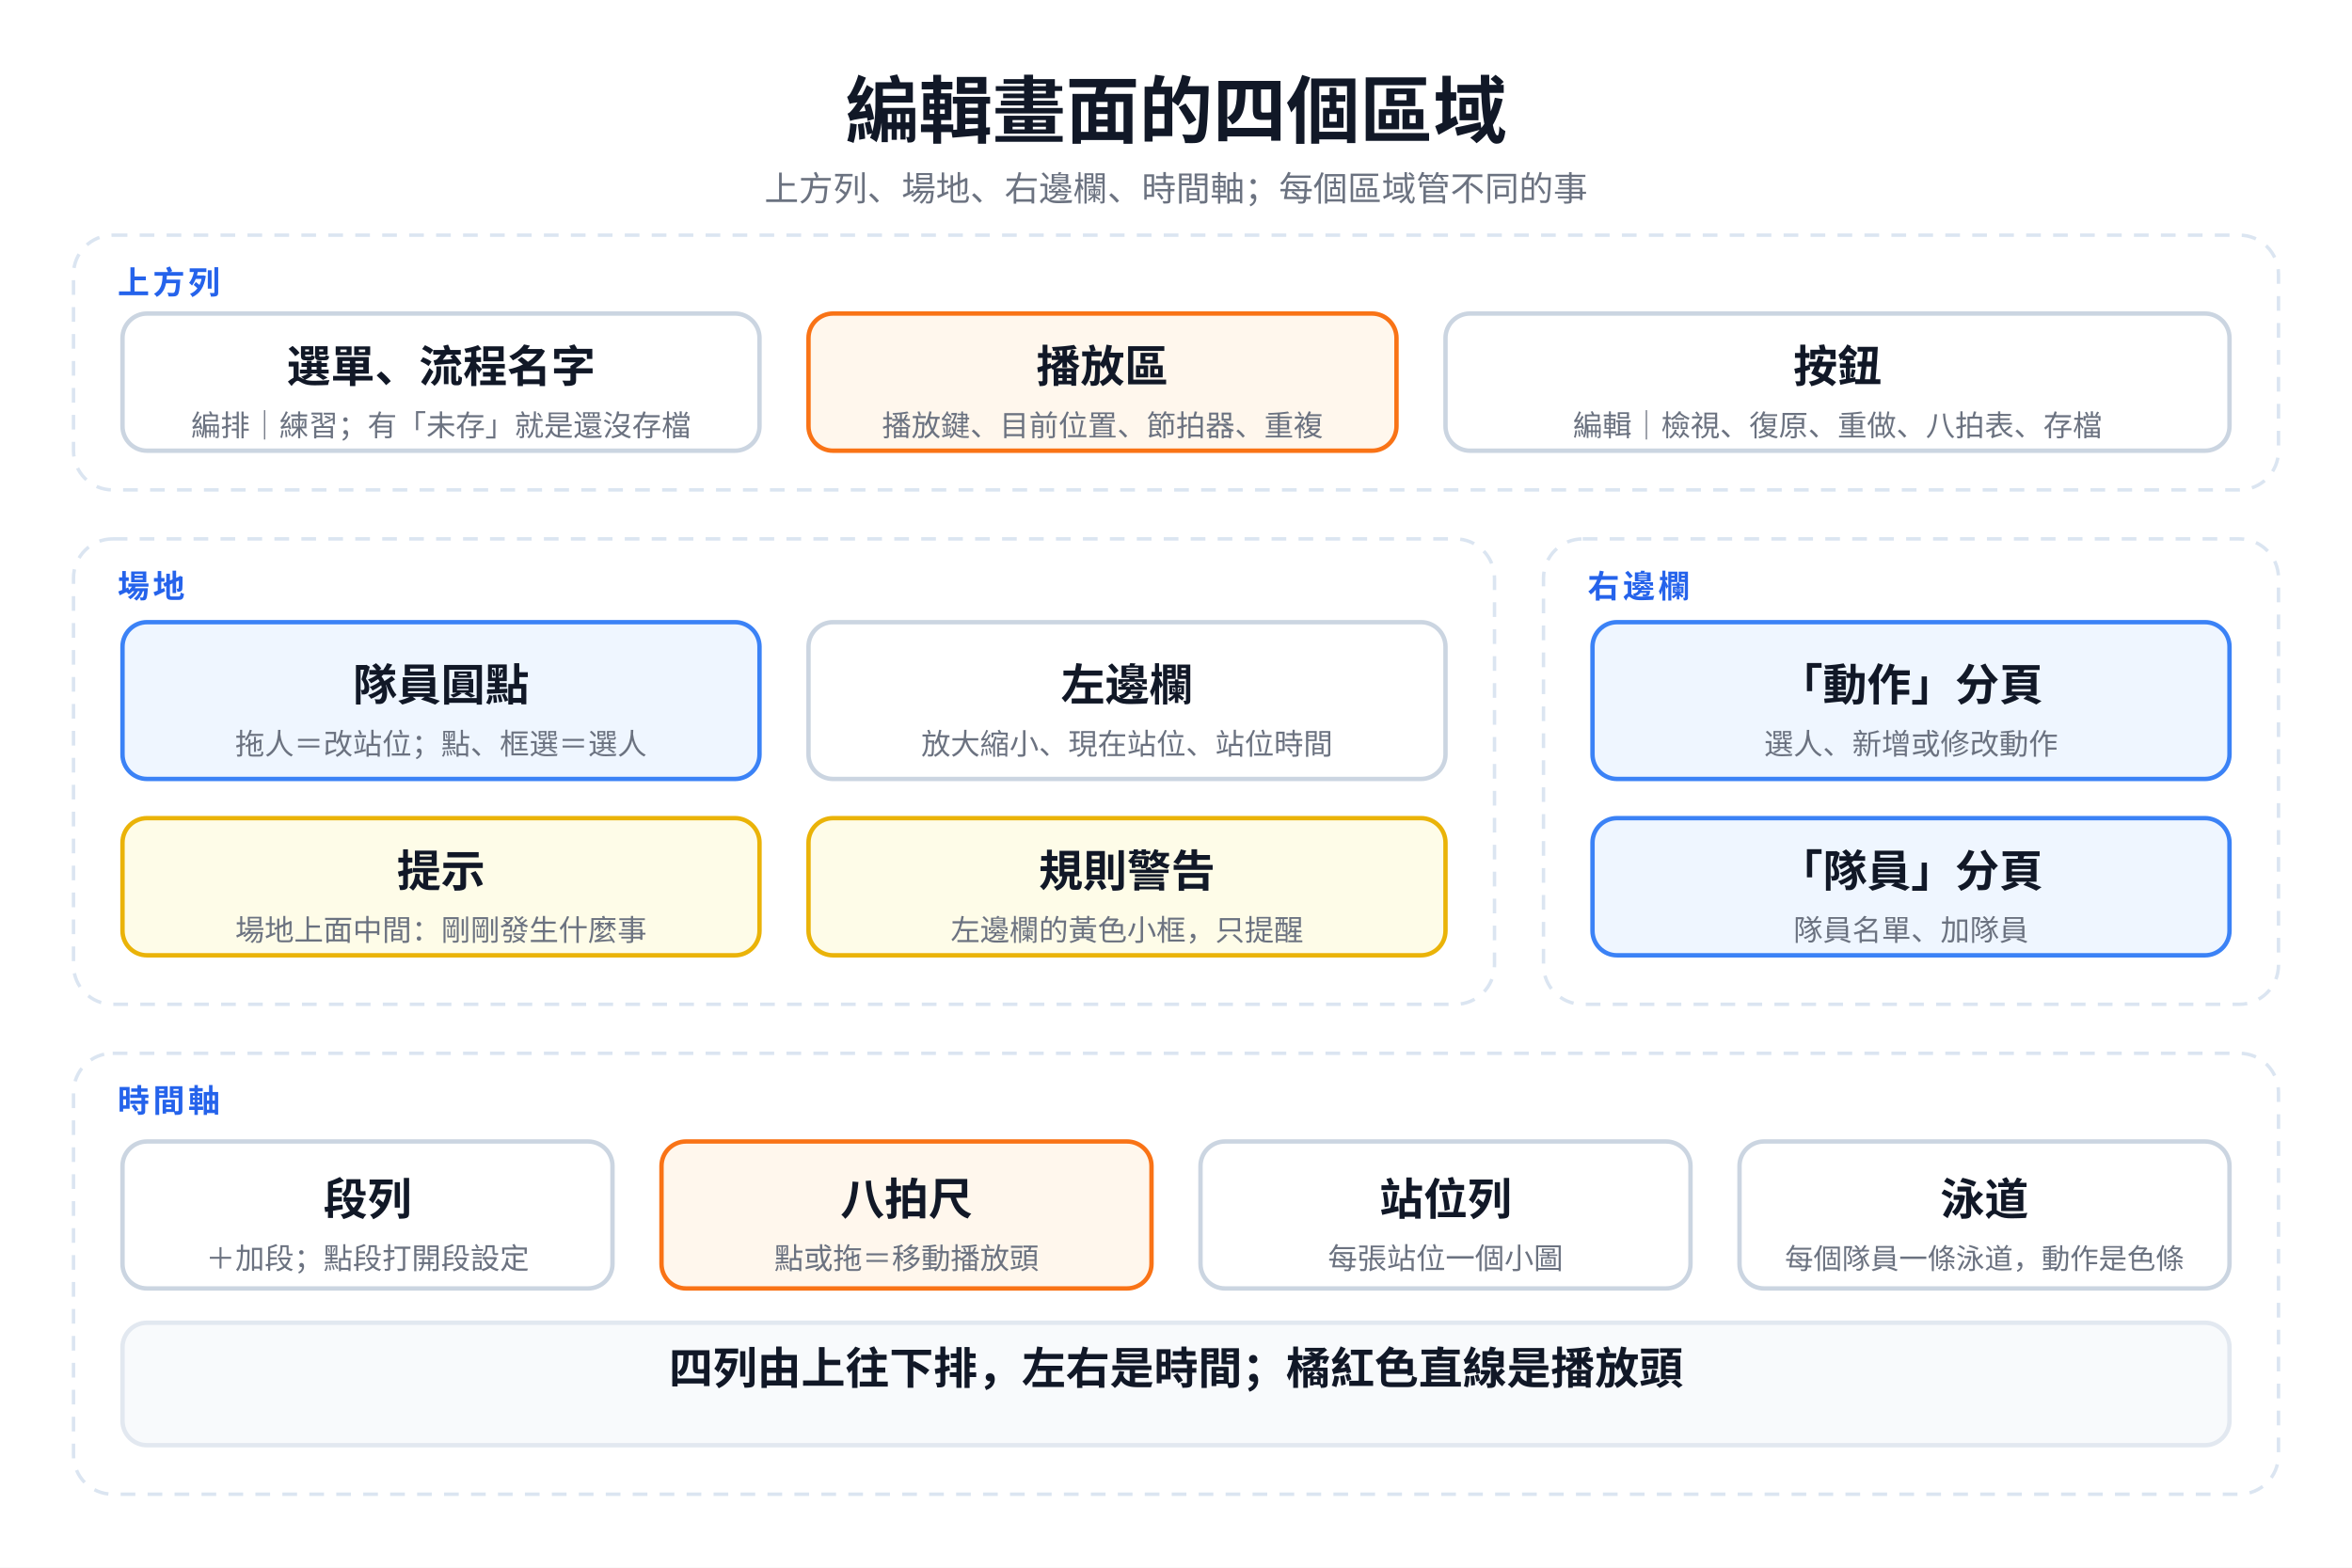
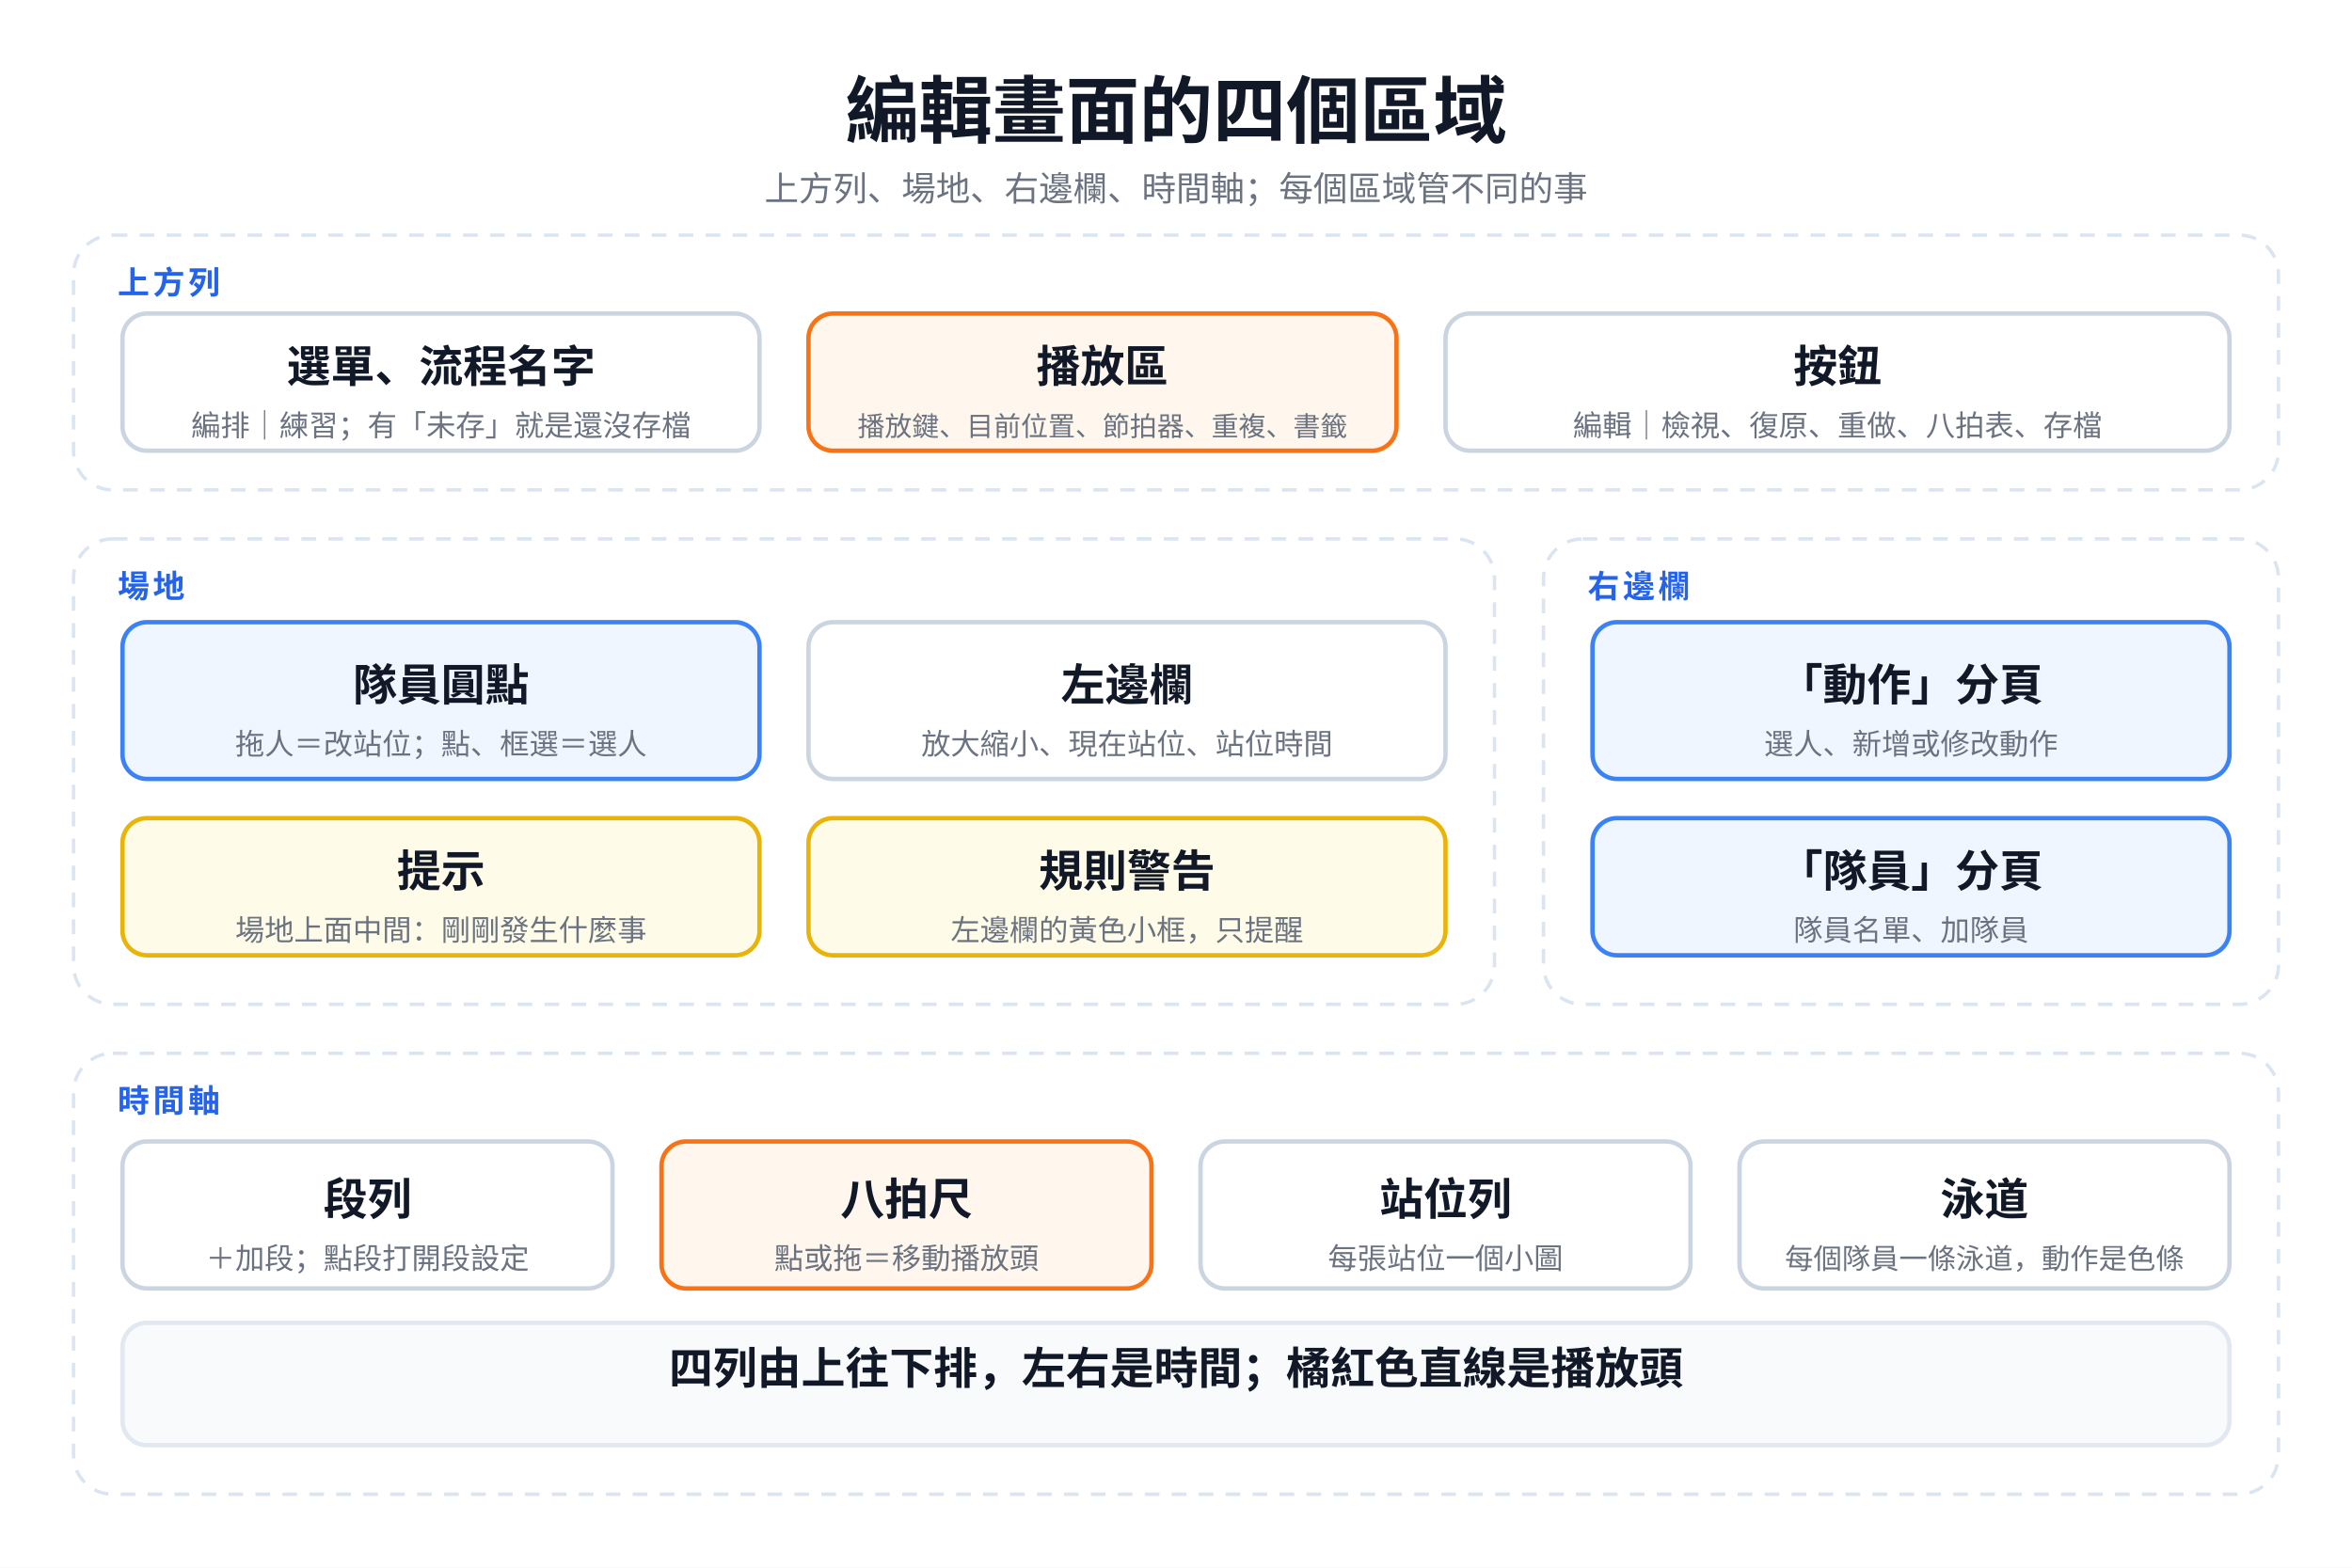
<svg xmlns="http://www.w3.org/2000/svg" viewBox="0 0 960 640" width="960" height="640" data-generator="fireworks-tech-graph" data-schema-version="1" data-text-metrics="heuristic-v1" data-style-id="1" data-visual-theme="Flat Icon" data-diagram-type="architecture" data-motion-scene="" data-semantic-profile="generic" data-semantic-valid="true" data-quality-profile="standard" data-max-bends-per-edge="12" data-max-total-bends="100" data-max-route-stretch="5.0" data-max-bridged-crossings="8" data-min-node-gap="0.0" data-min-container-gutter="0.0" data-min-label-clearance="2.0" data-min-segment-length="0.0">
  <defs>
    <marker id="arrowA" markerWidth="10" markerHeight="7" refX="9" refY="3.5" orient="auto">
      <polygon points="0 0, 10 3.5, 0 7" fill="#7c3aed" />
    </marker>
    <marker id="arrowB" markerWidth="10" markerHeight="7" refX="9" refY="3.5" orient="auto">
      <polygon points="0 0, 10 3.5, 0 7" fill="#10b981" />
    </marker>
    <marker id="arrowC" markerWidth="10" markerHeight="7" refX="9" refY="3.5" orient="auto">
      <polygon points="0 0, 10 3.5, 0 7" fill="#2563eb" />
    </marker>
    <marker id="arrowE" markerWidth="10" markerHeight="7" refX="9" refY="3.5" orient="auto">
      <polygon points="0 0, 10 3.5, 0 7" fill="#f97316" />
    </marker>
    <marker id="arrowF" markerWidth="10" markerHeight="7" refX="9" refY="3.5" orient="auto">
      <polygon points="0 0, 10 3.5, 0 7" fill="#7c3aed" />
    </marker>
    <marker id="arrowG" markerWidth="10" markerHeight="7" refX="9" refY="3.5" orient="auto">
      <polygon points="0 0, 10 3.5, 0 7" fill="#ef4444" />
    </marker>
    <marker id="arrowH" markerWidth="10" markerHeight="7" refX="9" refY="3.5" orient="auto">
      <polygon points="0 0, 10 3.5, 0 7" fill="#6b7280" />
    </marker>
    <filter id="shadowSoft" x="-20%" y="-20%" width="140%" height="160%">
      <feDropShadow dx="0" dy="3" stdDeviation="6" flood-color="#0f172a" flood-opacity="0.12" />
    </filter>
    <filter id="shadowGlass" x="-20%" y="-20%" width="140%" height="160%">
      <feDropShadow dx="0" dy="10" stdDeviation="16" flood-color="#020617" flood-opacity="0.28" />
    </filter>
    <style>
    text { font-family: 'Helvetica Neue', Helvetica, Arial, 'PingFang SC', 'Noto Sans CJK SC', 'Microsoft YaHei', 'Microsoft JhengHei', 'SimHei', sans-serif; }
    .title { font-size: 30px; font-weight: 700; fill: #111827; }
    .subtitle { font-size: 14px; font-weight: 500; fill: #6b7280; }
    .section { font-size: 13px; font-weight: 700; fill: #2563eb; letter-spacing: 1.4px; }
    .section-sub { font-size: 12px; font-weight: 500; fill: #64748b; }
    .node-title { font-weight: 700; fill: #111827; }
    .node-sub { font-weight: 500; fill: #6b7280; }
    .node-type { font-size: 12px; font-weight: 700; fill: #64748b; letter-spacing: 0.08em; }
    .arrow-label { font-size: 12px; font-weight: 600; fill: #6b7280; }
    .legend { font-size: 12px; font-weight: 500; fill: #6b7280; }
    .footnote { font-size: 12px; font-weight: 500; fill: #64748b; }
    .metric-label { font-size: 8.5px; font-weight: 700; fill: #64748b; text-transform: uppercase; }
    .metric-value { font-size: 9.5px; font-weight: 700; fill: #111827; }
    </style>
  </defs>
  <rect data-graph-role="background" width="960.0" height="640.0" fill="#ffffff" />
  <text x="480.0" y="56" text-anchor="middle" class="title">編輯畫面的四個區域</text>
  <text x="480.0" y="82" text-anchor="middle" class="subtitle">上方列、場地、右邊欄、時間軸；每個區域管不同的事</text>
  <g id="c-top" data-graph-role="container" data-container-id="c-top" data-semantic-role="boundary" data-graph-bounds="30,96,930,200">
    <rect data-graph-role="container" x="30.0" y="96.0" width="900.0" height="104.0" rx="16.0" fill="none" stroke="#dbe5f1" stroke-width="1.4" stroke-dasharray="6 5" />
    <text x="48.0" y="120.0" class="section">上方列</text>
    <rect id="c-top-header" data-graph-role="reserved" data-reserved-kind="container-header" x="38" y="102" width="69" height="30" fill="none" stroke="none" />
  </g>
  <g id="c-field" data-graph-role="container" data-container-id="c-field" data-semantic-role="boundary" data-graph-bounds="30,220,610,410">
    <rect data-graph-role="container" x="30.0" y="220.0" width="580.0" height="190.0" rx="16.0" fill="none" stroke="#dbe5f1" stroke-width="1.4" stroke-dasharray="6 5" />
    <text x="48.0" y="244.0" class="section">場地</text>
    <rect id="c-field-header" data-graph-role="reserved" data-reserved-kind="container-header" x="38" y="226" width="56" height="30" fill="none" stroke="none" />
  </g>
  <g id="c-side" data-graph-role="container" data-container-id="c-side" data-semantic-role="boundary" data-graph-bounds="630,220,930,410">
    <rect data-graph-role="container" x="630.0" y="220.0" width="300.0" height="190.0" rx="16.0" fill="none" stroke="#dbe5f1" stroke-width="1.4" stroke-dasharray="6 5" />
    <text x="648.0" y="244.0" class="section">右邊欄</text>
    <rect id="c-side-header" data-graph-role="reserved" data-reserved-kind="container-header" x="638" y="226" width="69" height="30" fill="none" stroke="none" />
  </g>
  <g id="c-time" data-graph-role="container" data-container-id="c-time" data-semantic-role="boundary" data-graph-bounds="30,430,930,610">
    <rect data-graph-role="container" x="30.0" y="430.0" width="900.0" height="180.0" rx="16.0" fill="none" stroke="#dbe5f1" stroke-width="1.4" stroke-dasharray="6 5" />
    <text x="48.0" y="454.0" class="section">時間軸</text>
    <rect id="c-time-header" data-graph-role="reserved" data-reserved-kind="container-header" x="38" y="436" width="69" height="30" fill="none" stroke="none" />
  </g>
  <g id="node-t-name" data-graph-role="node" data-node-id="t-name" data-semantic-role="rect" data-motion-role="" data-motion-stage="" data-motion-order="" data-parent="c-top" data-deployment-id="" data-topic-id="" data-span-id="" data-station-order="" data-status="" data-start-ms="" data-duration-ms="" data-parent-span="" data-graph-bounds="50,128,310,184">
    <rect x="50.0" y="128.0" width="260.0" height="56.0" rx="10.0" fill="#ffffff" stroke="#cbd5e1" stroke-width="1.8" />
    <text data-text-role="title" data-full-text="選單、流程名字" data-text-max-width="236.0" x="180.0" y="156.0" text-anchor="middle" class="node-title" font-size="18">選單、流程名字</text>
    <text data-text-role="subtitle" data-full-text="編排｜練習；有「未存」就是還沒存檔" data-text-max-width="236.0" x="180.0" y="178.0" text-anchor="middle" class="node-sub" font-size="12">編排｜練習；有「未存」就是還沒存檔</text>
  </g>
  <g id="node-t-play" data-graph-role="node" data-node-id="t-play" data-semantic-role="rect" data-motion-role="" data-motion-stage="" data-motion-order="" data-parent="c-top" data-deployment-id="" data-topic-id="" data-span-id="" data-station-order="" data-status="" data-start-ms="" data-duration-ms="" data-parent-span="" data-graph-bounds="330,128,570,184">
    <rect x="330.0" y="128.0" width="240.0" height="56.0" rx="10.0" fill="#fff7ed" stroke="#f97316" stroke-width="1.8" />
    <text data-text-role="title" data-full-text="播放區" data-text-max-width="216.0" x="450.0" y="156.0" text-anchor="middle" class="node-title" font-size="18">播放區</text>
-     <text data-text-role="subtitle" data-full-text="播放鍵、目前位置、節拍器、重複" data-text-max-width="216.0" x="450.0" y="178.0" text-anchor="middle" class="node-sub" font-size="12">播放鍵、目前位置、節拍器、重複</text>
+     <text data-text-role="subtitle" data-full-text="播放鍵、目前位置、節拍器、重複、書籤" data-text-max-width="216.0" x="450.0" y="178.0" text-anchor="middle" class="node-sub" font-size="11.11">播放鍵、目前位置、節拍器、重複、書籤</text>
  </g>
  <g id="node-t-btns" data-graph-role="node" data-node-id="t-btns" data-semantic-role="rect" data-motion-role="" data-motion-stage="" data-motion-order="" data-parent="c-top" data-deployment-id="" data-topic-id="" data-span-id="" data-station-order="" data-status="" data-start-ms="" data-duration-ms="" data-parent-span="" data-graph-bounds="590,128,910,184">
    <rect x="590.0" y="128.0" width="320.0" height="56.0" rx="10.0" fill="#ffffff" stroke="#cbd5e1" stroke-width="1.8" />
    <text data-text-role="title" data-full-text="按鈕" data-text-max-width="296.0" x="750.0" y="156.0" text-anchor="middle" class="node-title" font-size="18">按鈕</text>
    <text data-text-role="subtitle" data-full-text="編輯｜檢視、復原、重做、八拍表、存檔" data-text-max-width="296.0" x="750.0" y="178.0" text-anchor="middle" class="node-sub" font-size="12">編輯｜檢視、復原、重做、八拍表、存檔</text>
  </g>
  <g id="node-f-members" data-graph-role="node" data-node-id="f-members" data-semantic-role="rect" data-motion-role="" data-motion-stage="" data-motion-order="" data-parent="c-field" data-deployment-id="" data-topic-id="" data-span-id="" data-station-order="" data-status="" data-start-ms="" data-duration-ms="" data-parent-span="" data-graph-bounds="50,254,310,318">
    <rect x="50.0" y="254.0" width="260.0" height="64.0" rx="10.0" fill="#eff6ff" stroke="#3b82f6" stroke-width="1.8" />
    <text data-text-role="title" data-full-text="隊員圓點" data-text-max-width="236.0" x="180.0" y="286.0" text-anchor="middle" class="node-title" font-size="18">隊員圓點</text>
    <text data-text-role="subtitle" data-full-text="拖人＝改站位；點、框選＝選人" data-text-max-width="236.0" x="180.0" y="308.0" text-anchor="middle" class="node-sub" font-size="12">拖人＝改站位；點、框選＝選人</text>
  </g>
  <g id="node-f-zoom" data-graph-role="node" data-node-id="f-zoom" data-semantic-role="rect" data-motion-role="" data-motion-stage="" data-motion-order="" data-parent="c-field" data-deployment-id="" data-topic-id="" data-span-id="" data-station-order="" data-status="" data-start-ms="" data-duration-ms="" data-parent-span="" data-graph-bounds="330,254,590,318">
    <rect x="330.0" y="254.0" width="260.0" height="64.0" rx="10.0" fill="#ffffff" stroke="#cbd5e1" stroke-width="1.8" />
    <text data-text-role="title" data-full-text="左邊欄" data-text-max-width="236.0" x="460.0" y="286.0" text-anchor="middle" class="node-title" font-size="18">左邊欄</text>
    <text data-text-role="subtitle" data-full-text="放大縮小、現在站位、站位時間" data-text-max-width="236.0" x="460.0" y="308.0" text-anchor="middle" class="node-sub" font-size="12">放大縮小、現在站位、站位時間</text>
  </g>
  <g id="node-f-notes" data-graph-role="node" data-node-id="f-notes" data-semantic-role="rect" data-motion-role="" data-motion-stage="" data-motion-order="" data-parent="c-field" data-deployment-id="" data-topic-id="" data-span-id="" data-station-order="" data-status="" data-start-ms="" data-duration-ms="" data-parent-span="" data-graph-bounds="50,334,310,390">
    <rect x="50.0" y="334.0" width="260.0" height="56.0" rx="10.0" fill="#fefce8" stroke="#eab308" stroke-width="1.8" />
    <text data-text-role="title" data-full-text="提示" data-text-max-width="236.0" x="180.0" y="362.0" text-anchor="middle" class="node-title" font-size="18">提示</text>
    <text data-text-role="subtitle" data-full-text="場地上面中間：剛剛發生什麼事" data-text-max-width="236.0" x="180.0" y="384.0" text-anchor="middle" class="node-sub" font-size="12">場地上面中間：剛剛發生什麼事</text>
  </g>
  <g id="node-f-warn" data-graph-role="node" data-node-id="f-warn" data-semantic-role="rect" data-motion-role="" data-motion-stage="" data-motion-order="" data-parent="c-field" data-deployment-id="" data-topic-id="" data-span-id="" data-station-order="" data-status="" data-start-ms="" data-duration-ms="" data-parent-span="" data-graph-bounds="330,334,590,390">
    <rect x="330.0" y="334.0" width="260.0" height="56.0" rx="10.0" fill="#fefce8" stroke="#eab308" stroke-width="1.8" />
    <text data-text-role="title" data-full-text="規則警告" data-text-max-width="236.0" x="460.0" y="362.0" text-anchor="middle" class="node-title" font-size="18">規則警告</text>
    <text data-text-role="subtitle" data-full-text="左邊欄的黃色小框，只提醒" data-text-max-width="236.0" x="460.0" y="384.0" text-anchor="middle" class="node-sub" font-size="12">左邊欄的黃色小框，只提醒</text>
  </g>
  <g id="node-s-action" data-graph-role="node" data-node-id="s-action" data-semantic-role="rect" data-motion-role="" data-motion-stage="" data-motion-order="" data-parent="c-side" data-deployment-id="" data-topic-id="" data-span-id="" data-station-order="" data-status="" data-start-ms="" data-duration-ms="" data-parent-span="" data-graph-bounds="650,254,910,318">
    <rect x="650.0" y="254.0" width="260.0" height="64.0" rx="10.0" fill="#eff6ff" stroke="#3b82f6" stroke-width="1.8" />
    <text data-text-role="title" data-full-text="「動作」分頁" data-text-max-width="236.0" x="780.0" y="286.0" text-anchor="middle" class="node-title" font-size="18">「動作」分頁</text>
    <text data-text-role="subtitle" data-full-text="選人、新增或修改動作" data-text-max-width="236.0" x="780.0" y="308.0" text-anchor="middle" class="node-sub" font-size="12">選人、新增或修改動作</text>
  </g>
  <g id="node-s-members" data-graph-role="node" data-node-id="s-members" data-semantic-role="rect" data-motion-role="" data-motion-stage="" data-motion-order="" data-parent="c-side" data-deployment-id="" data-topic-id="" data-span-id="" data-station-order="" data-status="" data-start-ms="" data-duration-ms="" data-parent-span="" data-graph-bounds="650,334,910,390">
    <rect x="650.0" y="334.0" width="260.0" height="56.0" rx="10.0" fill="#eff6ff" stroke="#3b82f6" stroke-width="1.8" />
    <text data-text-role="title" data-full-text="「隊員」分頁" data-text-max-width="236.0" x="780.0" y="362.0" text-anchor="middle" class="node-title" font-size="18">「隊員」分頁</text>
    <text data-text-role="subtitle" data-full-text="隊員名單、加隊員" data-text-max-width="236.0" x="780.0" y="384.0" text-anchor="middle" class="node-sub" font-size="12">隊員名單、加隊員</text>
  </g>
  <g id="node-r-seg" data-graph-role="node" data-node-id="r-seg" data-semantic-role="rect" data-motion-role="" data-motion-stage="" data-motion-order="" data-parent="c-time" data-deployment-id="" data-topic-id="" data-span-id="" data-station-order="" data-status="" data-start-ms="" data-duration-ms="" data-parent-span="" data-graph-bounds="50,466,250,526">
    <rect x="50.0" y="466.0" width="200.0" height="60.0" rx="10.0" fill="#ffffff" stroke="#cbd5e1" stroke-width="1.8" />
    <text data-text-role="title" data-full-text="段列" data-text-max-width="176.0" x="150.0" y="496.0" text-anchor="middle" class="node-title" font-size="18">段列</text>
    <text data-text-role="subtitle" data-full-text="＋加段；點段打開段設定" data-text-max-width="176.0" x="150.0" y="518.0" text-anchor="middle" class="node-sub" font-size="12">＋加段；點段打開段設定</text>
  </g>
  <g id="node-r-ruler" data-graph-role="node" data-node-id="r-ruler" data-semantic-role="rect" data-motion-role="" data-motion-stage="" data-motion-order="" data-parent="c-time" data-deployment-id="" data-topic-id="" data-span-id="" data-station-order="" data-status="" data-start-ms="" data-duration-ms="" data-parent-span="" data-graph-bounds="270,466,470,526">
    <rect x="270.0" y="466.0" width="200.0" height="60.0" rx="10.0" fill="#fff7ed" stroke="#f97316" stroke-width="1.8" />
    <text data-text-role="title" data-full-text="八拍尺" data-text-max-width="176.0" x="370.0" y="496.0" text-anchor="middle" class="node-title" font-size="18">八拍尺</text>
    <text data-text-role="subtitle" data-full-text="點或拖＝移動播放頭" data-text-max-width="176.0" x="370.0" y="518.0" text-anchor="middle" class="node-sub" font-size="12">點或拖＝移動播放頭</text>
  </g>
  <g id="node-r-film" data-graph-role="node" data-node-id="r-film" data-semantic-role="rect" data-motion-role="" data-motion-stage="" data-motion-order="" data-parent="c-time" data-deployment-id="" data-topic-id="" data-span-id="" data-station-order="" data-status="" data-start-ms="" data-duration-ms="" data-parent-span="" data-graph-bounds="490,466,690,526">
    <rect x="490.0" y="466.0" width="200.0" height="60.0" rx="10.0" fill="#ffffff" stroke="#cbd5e1" stroke-width="1.8" />
    <text data-text-role="title" data-full-text="站位列" data-text-max-width="176.0" x="590.0" y="496.0" text-anchor="middle" class="node-title" font-size="18">站位列</text>
    <text data-text-role="subtitle" data-full-text="每張站位一個小圖" data-text-max-width="176.0" x="590.0" y="518.0" text-anchor="middle" class="node-sub" font-size="12">每張站位一個小圖</text>
  </g>
  <g id="node-r-lanes" data-graph-role="node" data-node-id="r-lanes" data-semantic-role="rect" data-motion-role="" data-motion-stage="" data-motion-order="" data-parent="c-time" data-deployment-id="" data-topic-id="" data-span-id="" data-station-order="" data-status="" data-start-ms="" data-duration-ms="" data-parent-span="" data-graph-bounds="710,466,910,526">
    <rect x="710.0" y="466.0" width="200.0" height="60.0" rx="10.0" fill="#ffffff" stroke="#cbd5e1" stroke-width="1.8" />
    <text data-text-role="title" data-full-text="泳道" data-text-max-width="176.0" x="810.0" y="496.0" text-anchor="middle" class="node-title" font-size="18">泳道</text>
    <text data-text-role="subtitle" data-full-text="每個隊員一條泳道，動作是色條" data-text-max-width="176.0" x="810.0" y="518.0" text-anchor="middle" class="node-sub" font-size="11.64">每個隊員一條泳道，動作是色條</text>
  </g>
  <g id="node-r-note" data-graph-role="node" data-node-id="r-note" data-semantic-role="rect" data-motion-role="" data-motion-stage="" data-motion-order="" data-parent="c-time" data-deployment-id="" data-topic-id="" data-span-id="" data-station-order="" data-status="" data-start-ms="" data-duration-ms="" data-parent-span="" data-graph-bounds="50,540,910,590">
    <rect x="50.0" y="540.0" width="860.0" height="50.0" rx="10.0" fill="#f8fafc" stroke="#e2e8f0" stroke-width="1.8" />
    <text data-text-role="title" data-full-text="四列由上往下排，左右是時間；橘紅色直線是播放頭" data-text-max-width="836.0" x="480.0" y="565.0" text-anchor="middle" class="node-title" font-size="18">四列由上往下排，左右是時間；橘紅色直線是播放頭</text>
  </g>
</svg>
